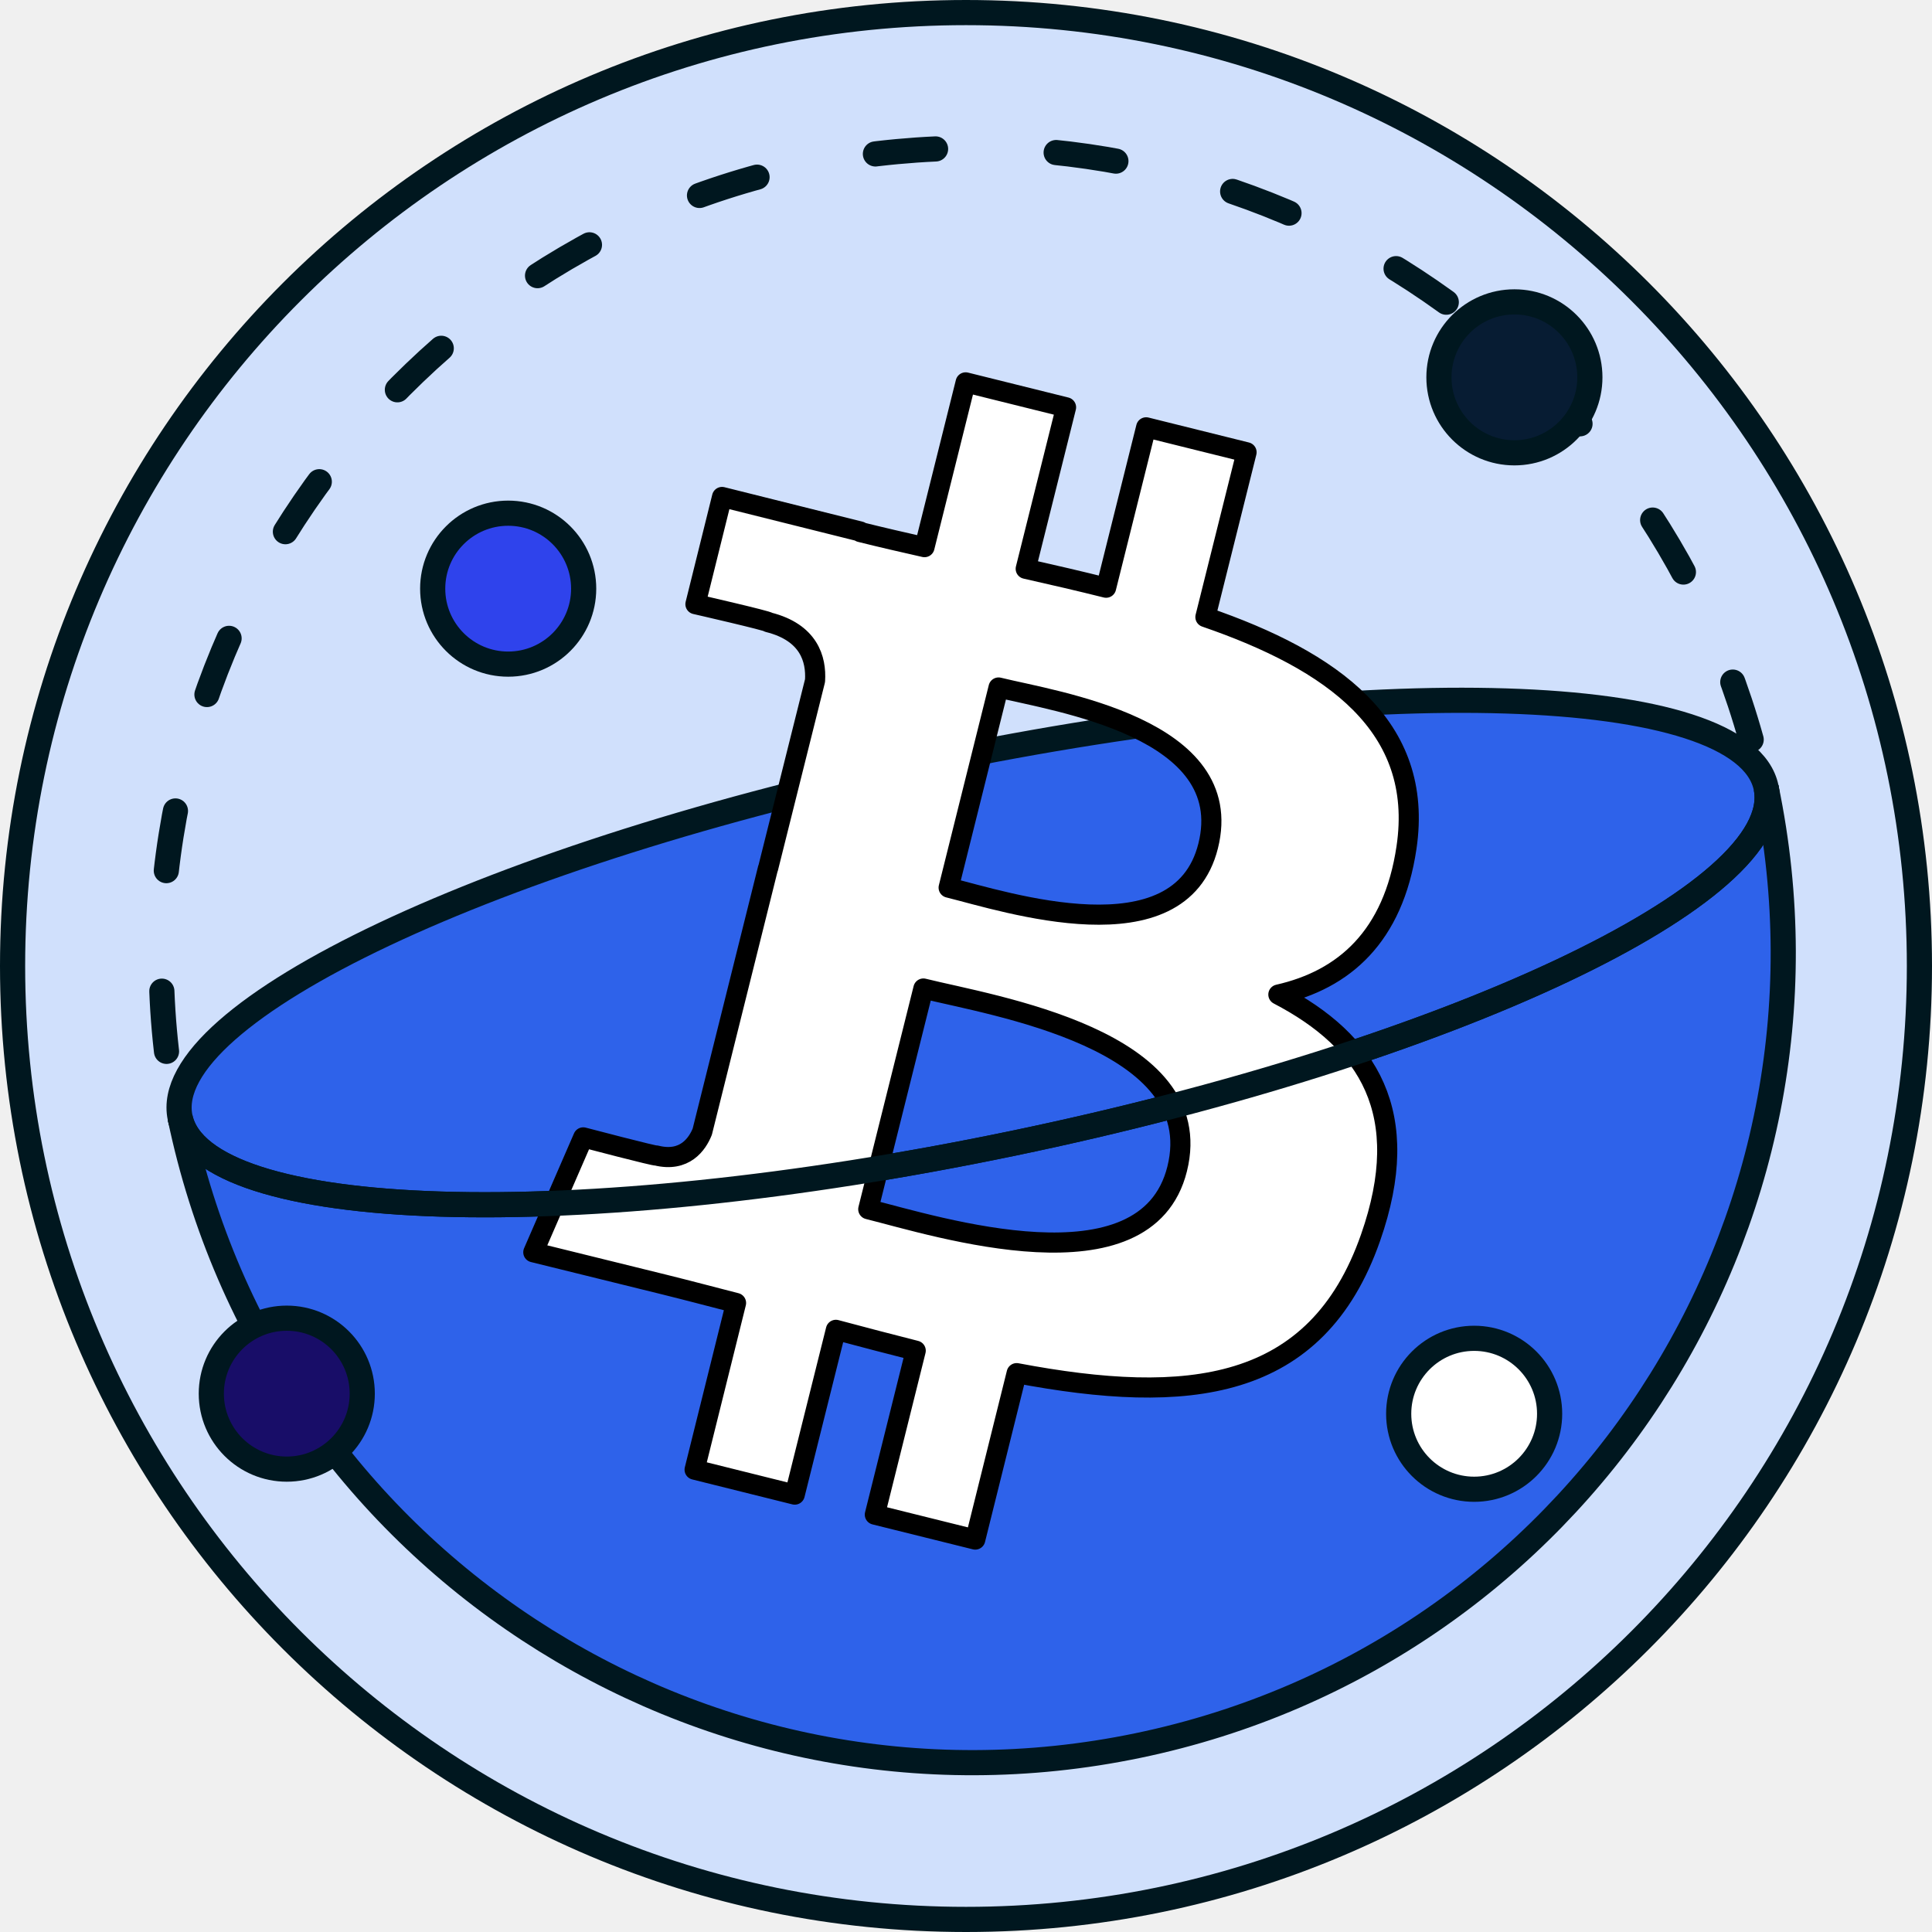
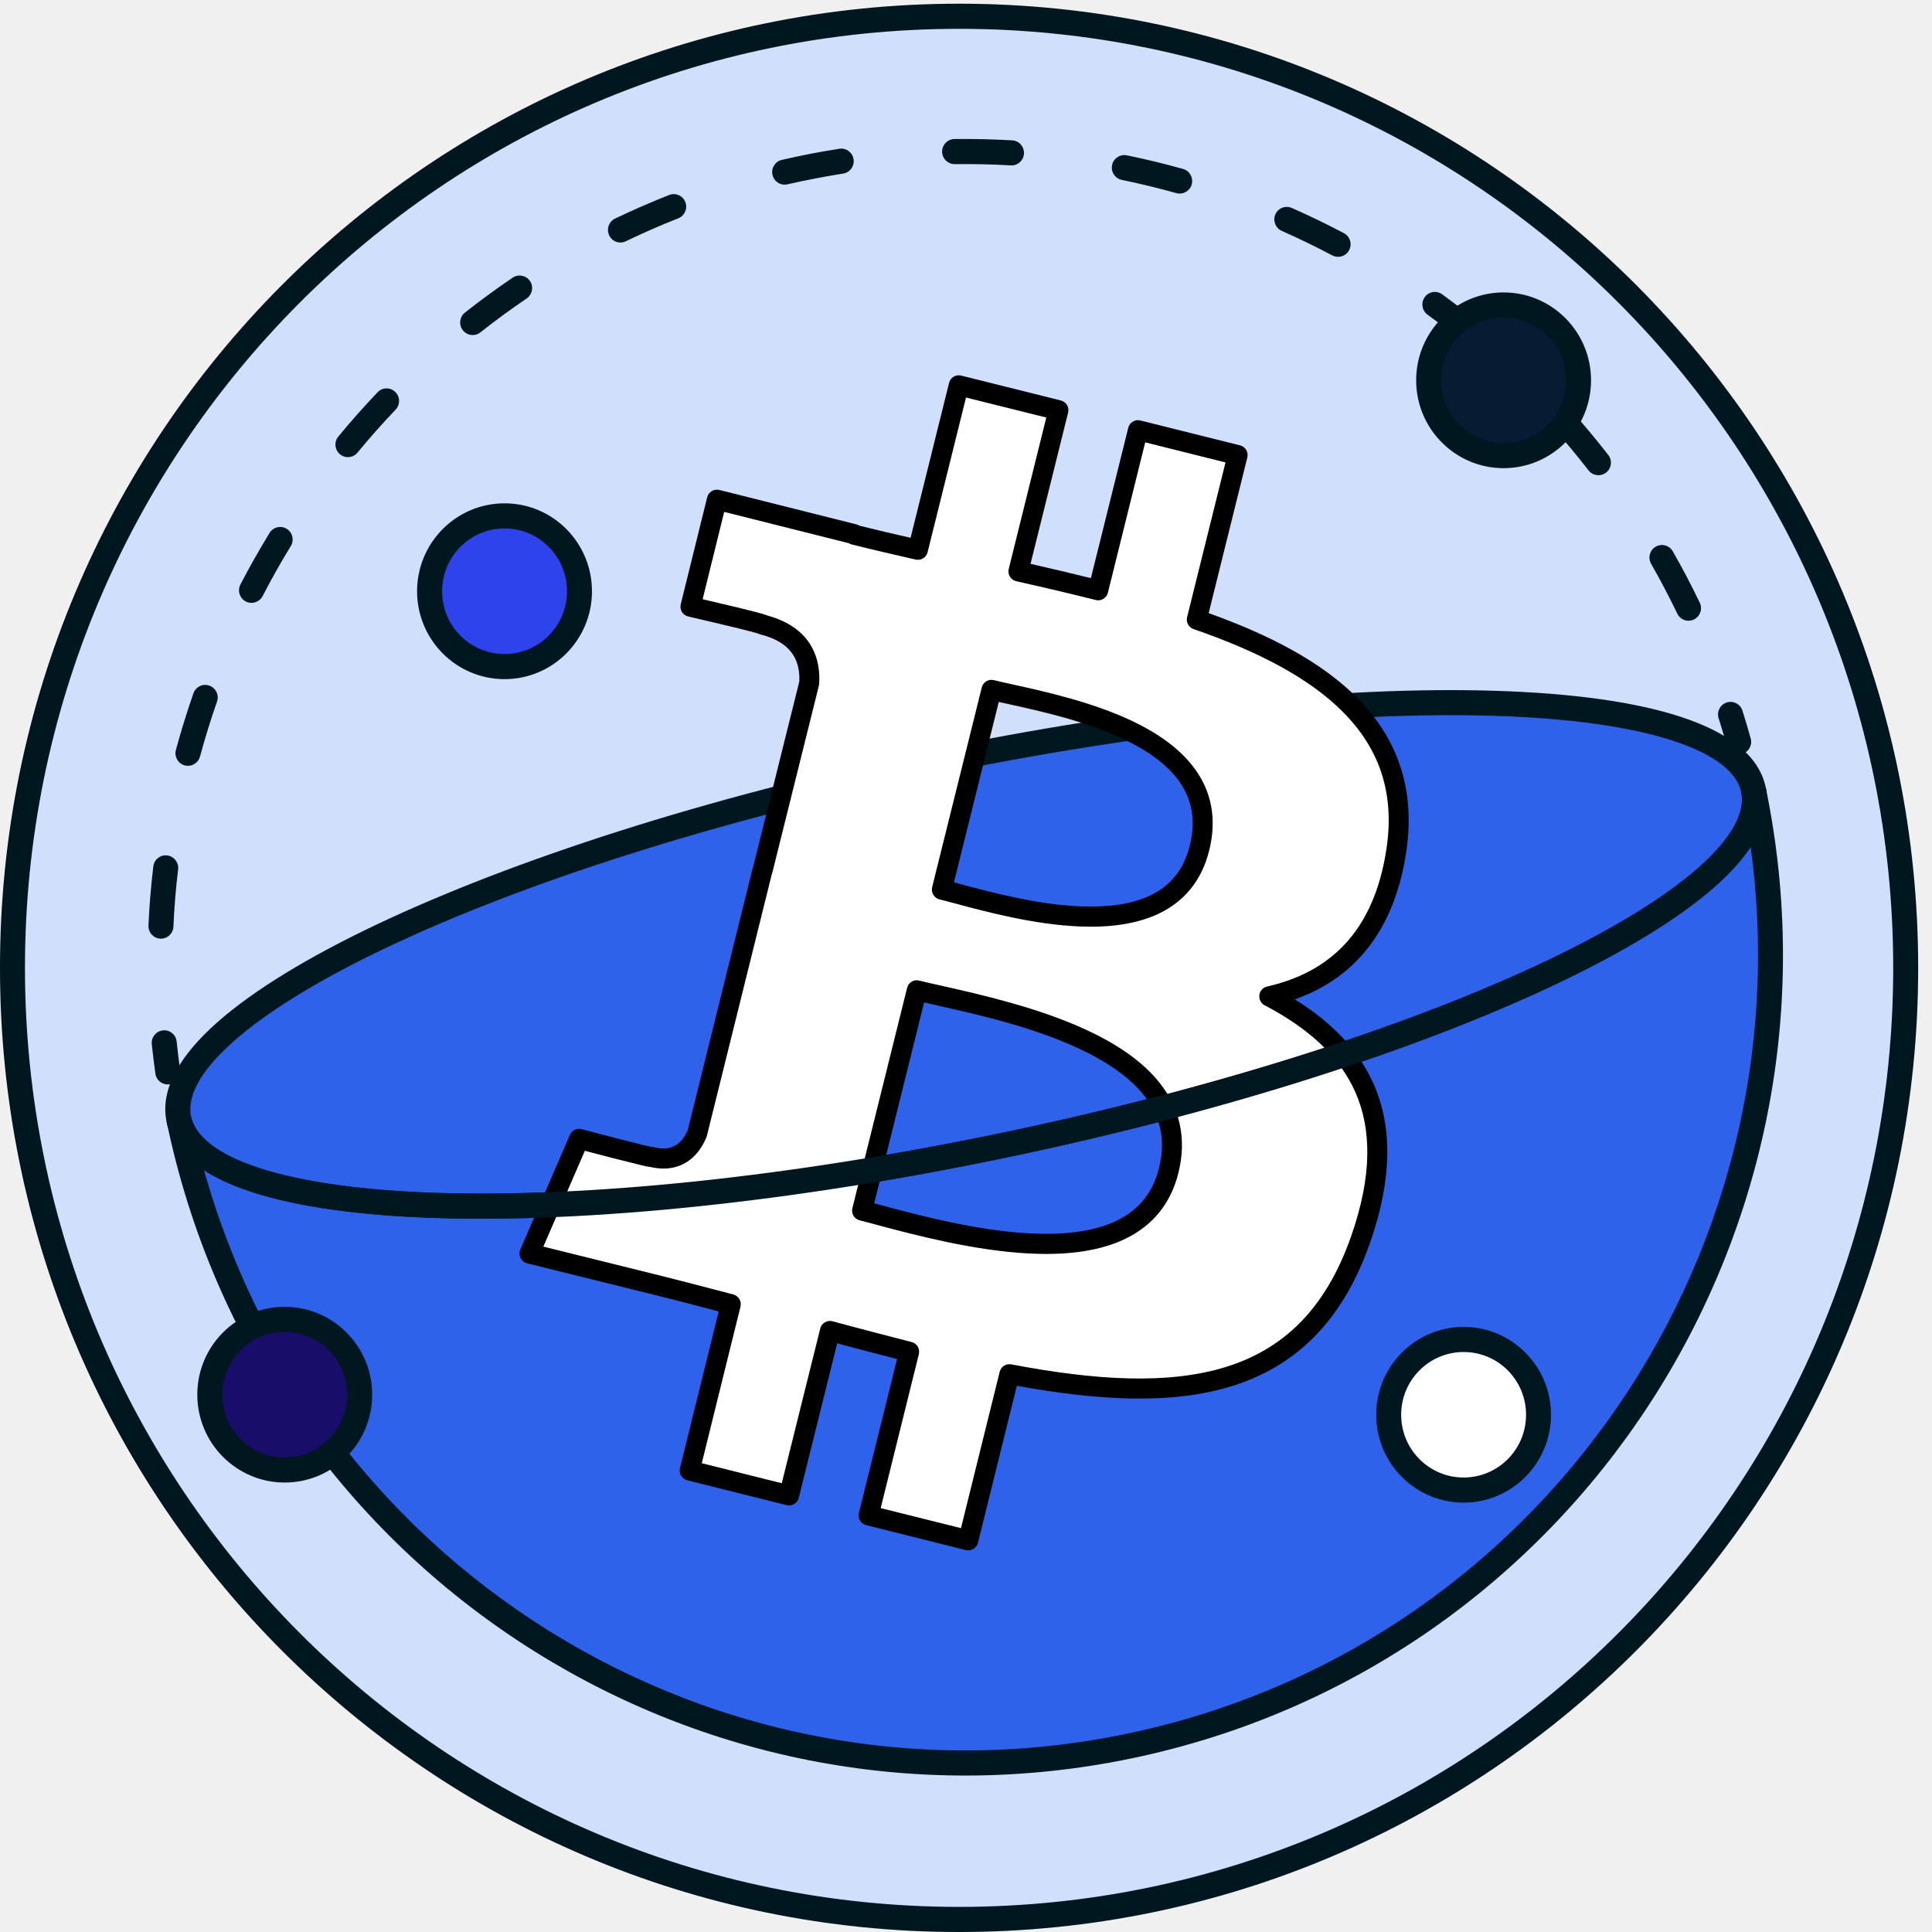
- <svg xmlns="http://www.w3.org/2000/svg" width="192" height="192" viewBox="0 0 192 192" fill="none">
-   <circle cx="96" cy="96" r="94.75" fill="#D0E0FC" stroke="#00171F" stroke-width="2.5" />
-   <path d="M174.03 73.5C162.899 33.601 122.819 8.242 81.392 16.169C39.964 24.095 10.871 64.151 16.789 106.36" stroke="#00171F" stroke-width="2.5" stroke-linecap="round" stroke-linejoin="round" stroke-dasharray="6 12" />
-   <g filter="url(#filter0_b_14645_10003)">
-     <path d="M17.897 111.05C26.949 154.578 69.566 182.522 113.095 173.469C156.623 164.417 184.567 121.8 175.515 78.272" fill="#2E62EA" />
-     <path d="M17.897 111.05C26.949 154.578 69.566 182.522 113.095 173.469C156.623 164.417 184.567 121.8 175.515 78.272" stroke="#00171F" stroke-width="2.5" stroke-linejoin="round" />
+ <svg xmlns="http://www.w3.org/2000/svg" width="25" height="25" viewBox="0 0 25 25" fill="none">
+   <path d="M24.821 12.524C24.821 19.414 19.265 25 12.411 25C5.556 25 0 19.414 0 12.524C0 5.633 5.556 0.048 12.411 0.048C19.265 0.048 24.821 5.633 24.821 12.524Z" fill="#D0E0FC" />
+   <path fill-rule="evenodd" clip-rule="evenodd" d="M12.411 24.675C19.086 24.675 24.498 19.235 24.498 12.524C24.498 5.813 19.086 0.373 12.411 0.373C5.735 0.373 0.323 5.813 0.323 12.524C0.323 19.235 5.735 24.675 12.411 24.675ZM12.411 25C19.265 25 24.821 19.414 24.821 12.524C24.821 5.633 19.265 0.048 12.411 0.048C5.556 0.048 0 5.633 0 12.524C0 19.414 5.556 25 12.411 25Z" fill="#00171F" />
+   <path fill-rule="evenodd" clip-rule="evenodd" d="M10.553 2.309C10.431 2.332 10.31 2.358 10.19 2.385C10.103 2.405 10.016 2.351 9.996 2.263C9.976 2.176 10.03 2.089 10.117 2.069C10.241 2.04 10.366 2.014 10.492 1.989C10.615 1.966 10.738 1.944 10.861 1.925C10.949 1.911 11.032 1.972 11.045 2.061C11.059 2.149 10.999 2.232 10.911 2.246C10.791 2.265 10.672 2.286 10.553 2.309ZM12.191 1.964C12.19 1.874 12.261 1.8 12.351 1.799C12.601 1.796 12.851 1.802 13.098 1.816C13.187 1.821 13.255 1.898 13.25 1.988C13.245 2.077 13.169 2.146 13.079 2.14C12.839 2.126 12.598 2.121 12.355 2.124C12.266 2.125 12.192 2.053 12.191 1.964ZM8.868 2.614C8.901 2.698 8.86 2.792 8.777 2.825C8.546 2.916 8.32 3.015 8.098 3.122C8.018 3.161 7.921 3.127 7.883 3.046C7.844 2.965 7.878 2.868 7.958 2.829C8.187 2.719 8.421 2.617 8.659 2.523C8.742 2.49 8.835 2.531 8.868 2.614ZM14.39 2.137C14.408 2.049 14.493 1.992 14.581 2.01C14.826 2.06 15.069 2.119 15.308 2.186C15.394 2.21 15.444 2.299 15.421 2.386C15.397 2.472 15.307 2.523 15.222 2.499C14.989 2.434 14.754 2.377 14.517 2.328C14.429 2.31 14.373 2.225 14.39 2.137ZM6.858 3.637C6.908 3.711 6.888 3.812 6.814 3.863C6.609 4.002 6.41 4.148 6.216 4.301C6.146 4.356 6.044 4.344 5.989 4.273C5.934 4.203 5.946 4.101 6.016 4.045C6.216 3.887 6.422 3.737 6.634 3.593C6.708 3.543 6.808 3.563 6.858 3.637ZM16.503 2.774C16.539 2.692 16.635 2.655 16.716 2.691C16.945 2.792 17.17 2.901 17.39 3.017C17.469 3.059 17.5 3.157 17.458 3.236C17.417 3.316 17.319 3.346 17.24 3.305C17.026 3.192 16.808 3.086 16.587 2.988C16.505 2.952 16.468 2.857 16.503 2.774ZM5.114 5.071C5.179 5.133 5.181 5.236 5.119 5.301C4.948 5.48 4.784 5.665 4.626 5.857C4.569 5.926 4.467 5.935 4.399 5.878C4.33 5.82 4.321 5.718 4.378 5.649C4.54 5.452 4.71 5.261 4.886 5.076C4.947 5.011 5.05 5.009 5.114 5.071ZM18.436 3.845C18.488 3.772 18.589 3.756 18.661 3.808C18.863 3.955 19.061 4.109 19.252 4.269C19.321 4.327 19.33 4.429 19.273 4.498C19.216 4.567 19.114 4.576 19.045 4.519C18.859 4.363 18.668 4.214 18.472 4.072C18.4 4.019 18.384 3.918 18.436 3.845ZM3.71 6.843C3.786 6.89 3.81 6.99 3.763 7.066C3.634 7.277 3.512 7.493 3.398 7.714C3.356 7.793 3.259 7.824 3.18 7.783C3.1 7.741 3.07 7.643 3.111 7.563C3.229 7.336 3.355 7.114 3.488 6.896C3.535 6.819 3.634 6.796 3.71 6.843ZM20.102 5.299C20.168 5.239 20.27 5.244 20.33 5.311C20.497 5.497 20.657 5.689 20.811 5.887C20.866 5.957 20.854 6.059 20.783 6.115C20.713 6.17 20.611 6.157 20.556 6.087C20.407 5.895 20.252 5.709 20.09 5.529C20.03 5.462 20.035 5.359 20.102 5.299ZM2.709 8.872C2.793 8.901 2.838 8.994 2.808 9.079C2.726 9.313 2.653 9.55 2.588 9.79C2.564 9.876 2.476 9.927 2.39 9.904C2.303 9.88 2.253 9.791 2.276 9.704C2.343 9.457 2.419 9.212 2.503 8.971C2.533 8.886 2.625 8.842 2.709 8.872ZM21.425 7.074C21.503 7.029 21.601 7.056 21.646 7.134C21.769 7.35 21.886 7.572 21.995 7.799C22.034 7.88 22 7.977 21.919 8.016C21.839 8.055 21.742 8.021 21.704 7.94C21.598 7.72 21.485 7.505 21.365 7.295C21.321 7.217 21.348 7.118 21.425 7.074ZM2.163 11.069C2.252 11.08 2.315 11.161 2.305 11.249C2.275 11.495 2.255 11.742 2.244 11.991C2.24 12.081 2.164 12.15 2.075 12.146C1.986 12.142 1.917 12.066 1.921 11.976C1.932 11.719 1.954 11.464 1.984 11.211C1.994 11.122 2.075 11.058 2.163 11.069ZM22.344 9.09C22.429 9.063 22.52 9.11 22.547 9.195C22.585 9.315 22.62 9.435 22.654 9.556C22.678 9.643 22.628 9.732 22.542 9.756C22.456 9.78 22.367 9.73 22.343 9.643C22.31 9.526 22.275 9.409 22.239 9.294C22.212 9.208 22.259 9.117 22.344 9.09ZM2.109 13.333C2.197 13.323 2.277 13.388 2.286 13.478C2.299 13.601 2.313 13.724 2.331 13.848C2.343 13.936 2.281 14.018 2.193 14.031C2.105 14.043 2.023 13.982 2.011 13.893C1.993 13.765 1.977 13.638 1.964 13.511C1.955 13.422 2.02 13.342 2.109 13.333Z" fill="#00171F" />
+   <g filter="url(#filter0_b_14730_5403)">
+     <path d="M2.314 14.48C3.484 20.137 8.993 23.768 14.621 22.592C20.248 21.416 23.86 15.877 22.69 10.22" fill="#2E62EA" />
  </g>
-   <path d="M100.649 113.627C144.174 104.576 177.692 88.747 175.514 78.272C173.336 67.797 136.286 66.643 92.761 75.694C49.236 84.746 15.718 100.575 17.896 111.05C20.075 121.525 57.125 122.679 100.649 113.627Z" fill="#2E62EA" stroke="#00171F" stroke-width="2.5" stroke-linejoin="round" />
-   <path d="M139.775 84.234C141.574 72.138 132.387 65.653 119.792 61.322L123.881 44.947L113.903 42.468L109.923 58.406C107.306 57.752 104.607 57.126 101.935 56.526L105.943 40.479L95.965 38L91.876 54.374C89.695 53.884 87.568 53.393 85.496 52.876V52.821L71.756 49.388L69.112 60.041C69.112 60.041 76.5 61.73 76.364 61.839C80.398 62.847 81.134 65.517 80.998 67.642L76.336 86.278C76.305 86.346 76.309 86.332 76.309 86.332L69.793 112.46C69.303 113.686 68.049 115.538 65.213 114.83C65.322 114.966 57.962 113.032 57.962 113.032L53 124.448L66.031 127.662C68.457 128.262 70.802 128.888 73.147 129.488L69.03 146.053L78.981 148.532L83.07 132.158C85.796 132.893 88.441 133.575 91.003 134.228L86.941 150.521L96.919 153L101.035 136.462C118.047 139.677 130.833 138.37 136.203 123.004C140.538 110.634 135.985 103.496 127.043 98.838C133.559 97.366 138.466 93.089 139.775 84.234ZM116.984 116.165C113.903 128.534 93.048 121.859 86.287 120.17L91.766 98.238C98.527 99.927 120.201 103.251 116.984 116.165ZM120.064 84.071C117.256 95.323 99.891 89.602 94.275 88.212L99.236 68.323C104.879 69.713 123.009 72.328 120.064 84.071Z" fill="white" stroke="black" stroke-width="2" stroke-linejoin="round" />
-   <path d="M175.514 78.272C177.692 88.747 144.174 104.576 100.65 113.627C57.125 122.679 20.075 121.525 17.896 111.05" stroke="#00171F" stroke-width="2.5" stroke-linejoin="round" />
-   <path d="M146.5 148C150.642 148 154 144.642 154 140.5C154 136.358 150.642 133 146.5 133C142.358 133 139 136.358 139 140.5C139 144.642 142.358 148 146.5 148Z" fill="white" stroke="#00171F" stroke-width="2.5" stroke-miterlimit="10" />
-   <path d="M28.5 146C32.642 146 36 142.642 36 138.5C36 134.358 32.642 131 28.5 131C24.358 131 21 134.358 21 138.5C21 142.642 24.358 146 28.5 146Z" fill="#180D68" stroke="#00171F" stroke-width="2.5" stroke-miterlimit="10" />
-   <path d="M50.502 66C54.645 66 58.004 62.642 58.004 58.5C58.004 54.358 54.645 51 50.502 51C46.359 51 43 54.358 43 58.5C43 62.642 46.359 66 50.502 66Z" fill="#2F43EC" stroke="#00171F" stroke-width="2.5" stroke-miterlimit="10" />
-   <path d="M150.5 45C154.642 45 158 41.642 158 37.5C158 33.358 154.642 30 150.5 30C146.358 30 143 33.358 143 37.5C143 41.642 146.358 45 150.5 45Z" fill="#071C33" stroke="#00171F" stroke-width="2.5" stroke-miterlimit="10" />
+   <g filter="url(#filter1_b_14730_5403)">
+     <path fill-rule="evenodd" clip-rule="evenodd" d="M14.654 22.751C8.939 23.945 3.344 20.258 2.156 14.513L2.472 14.447C3.624 20.016 9.048 23.591 14.588 22.433C20.128 21.274 23.684 15.822 22.532 10.253L22.848 10.187C24.037 15.932 20.368 21.556 14.654 22.751Z" fill="#00171F" />
+   </g>
+   <path d="M13.012 14.815C18.639 13.639 22.972 11.581 22.69 10.22C22.409 8.859 17.619 8.709 11.992 9.885C6.365 11.061 2.032 13.118 2.314 14.48C2.595 15.841 7.385 15.991 13.012 14.815Z" fill="#2E62EA" />
+   <path fill-rule="evenodd" clip-rule="evenodd" d="M3.023 13.475C2.573 13.873 2.421 14.2 2.472 14.447C2.523 14.693 2.793 14.932 3.362 15.117C3.918 15.298 4.702 15.406 5.663 15.437C7.583 15.497 10.174 15.242 12.979 14.656C15.784 14.069 18.261 13.264 19.997 12.44C20.867 12.027 21.543 11.613 21.981 11.225C22.43 10.827 22.583 10.499 22.532 10.253C22.481 10.007 22.211 9.767 21.641 9.583C21.085 9.402 20.302 9.293 19.34 9.263C17.421 9.203 14.829 9.458 12.025 10.044C9.22 10.63 6.743 11.435 5.006 12.26C4.136 12.673 3.461 13.087 3.023 13.475ZM4.868 11.966C6.634 11.128 9.137 10.316 11.959 9.726C14.781 9.136 17.398 8.877 19.351 8.939C20.325 8.969 21.143 9.079 21.741 9.273C22.324 9.463 22.758 9.753 22.848 10.187C22.938 10.621 22.655 11.061 22.195 11.469C21.724 11.886 21.017 12.315 20.136 12.734C18.37 13.572 15.867 14.384 13.045 14.974C10.223 15.564 7.605 15.822 5.653 15.761C4.678 15.731 3.86 15.62 3.263 15.426C2.68 15.237 2.245 14.947 2.155 14.513C2.066 14.079 2.349 13.639 2.809 13.231C3.28 12.814 3.986 12.385 4.868 11.966Z" fill="#00171F" />
+   <path d="M18.07 10.995C18.302 9.423 17.115 8.58 15.486 8.017L16.015 5.889L14.725 5.567L14.211 7.638C13.872 7.553 13.523 7.472 13.178 7.394L13.696 5.309L12.406 4.986L11.878 7.114C11.596 7.051 11.321 6.987 11.053 6.92V6.912L9.277 6.466L8.935 7.851C8.935 7.851 9.89 8.07 9.872 8.084C10.394 8.215 10.489 8.562 10.471 8.839L9.869 11.26C9.865 11.269 9.865 11.268 9.865 11.268L9.023 14.663C8.959 14.822 8.797 15.063 8.431 14.971C8.445 14.989 7.493 14.737 7.493 14.737L6.852 16.221L8.536 16.639C8.85 16.717 9.153 16.798 9.456 16.876L8.924 19.029L10.21 19.351L10.739 17.223C11.092 17.319 11.434 17.407 11.765 17.492L11.24 19.609L12.53 19.932L13.062 17.782C15.261 18.2 16.914 18.03 17.608 16.033C18.169 14.426 17.58 13.498 16.424 12.893C17.266 12.701 17.901 12.146 18.07 10.995ZM15.123 15.145C14.725 16.752 12.029 15.885 11.155 15.665L11.864 12.815C12.738 13.034 15.539 13.466 15.123 15.145ZM15.522 10.974C15.159 12.436 12.914 11.692 12.188 11.512L12.829 8.927C13.559 9.108 15.902 9.448 15.522 10.974Z" fill="white" />
+   <path fill-rule="evenodd" clip-rule="evenodd" d="M12.281 4.955C12.298 4.885 12.368 4.843 12.437 4.86L13.727 5.182C13.761 5.191 13.789 5.212 13.807 5.241C13.825 5.271 13.83 5.306 13.821 5.34L13.335 7.296C13.597 7.356 13.859 7.417 14.116 7.481L14.6 5.535C14.617 5.466 14.687 5.423 14.756 5.441L16.046 5.763C16.079 5.771 16.108 5.793 16.126 5.822C16.143 5.852 16.149 5.887 16.14 5.921L15.64 7.934C16.415 8.211 17.098 8.56 17.568 9.036C18.066 9.541 18.32 10.185 18.198 11.014C18.11 11.61 17.9 12.063 17.594 12.392C17.36 12.644 17.074 12.819 16.755 12.932C17.218 13.219 17.578 13.576 17.778 14.035C18.017 14.582 18.017 15.252 17.73 16.076C17.371 17.109 16.755 17.684 15.937 17.937C15.16 18.178 14.213 18.124 13.158 17.932L12.655 19.963C12.638 20.032 12.568 20.075 12.498 20.058L11.208 19.735C11.175 19.727 11.146 19.706 11.129 19.676C11.111 19.647 11.106 19.611 11.114 19.578L11.608 17.586C11.356 17.521 11.097 17.454 10.833 17.383L10.336 19.382C10.319 19.452 10.248 19.494 10.179 19.477L8.893 19.155C8.824 19.137 8.781 19.067 8.799 18.997L9.3 16.97C9.231 16.952 9.163 16.934 9.095 16.916C8.901 16.865 8.706 16.814 8.505 16.765C8.505 16.765 8.505 16.765 8.505 16.765L6.821 16.347C6.784 16.338 6.753 16.313 6.736 16.278C6.719 16.244 6.718 16.204 6.733 16.169L7.375 14.685C7.4 14.627 7.464 14.595 7.526 14.612L7.526 14.612L7.527 14.612L7.567 14.622C7.593 14.629 7.63 14.639 7.674 14.65C7.763 14.674 7.881 14.705 7.999 14.735C8.117 14.765 8.234 14.795 8.32 14.816C8.364 14.826 8.398 14.834 8.421 14.839C8.425 14.84 8.429 14.84 8.432 14.841C8.442 14.841 8.452 14.842 8.462 14.845C8.611 14.882 8.703 14.85 8.765 14.806C8.829 14.759 8.872 14.688 8.9 14.622L9.739 11.237L9.739 11.236L9.74 11.236L9.74 11.236C9.741 11.229 9.744 11.222 9.746 11.216L10.343 8.819C10.349 8.701 10.33 8.58 10.265 8.477C10.199 8.372 10.076 8.269 9.841 8.21C9.829 8.207 9.818 8.203 9.808 8.197C9.806 8.197 9.803 8.196 9.8 8.195C9.778 8.188 9.744 8.179 9.701 8.168C9.615 8.145 9.498 8.117 9.38 8.089C9.262 8.06 9.143 8.033 9.054 8.012C9.01 8.001 8.973 7.993 8.947 7.987L8.906 7.977L8.906 7.977C8.872 7.97 8.843 7.948 8.824 7.919C8.806 7.889 8.801 7.853 8.809 7.819L9.151 6.435C9.159 6.401 9.18 6.373 9.21 6.355C9.239 6.337 9.274 6.332 9.308 6.34L11.084 6.786C11.098 6.79 11.111 6.795 11.123 6.803C11.338 6.857 11.558 6.908 11.783 6.959L12.281 4.955ZM9.092 7.754C9.099 7.755 9.106 7.757 9.113 7.759C9.202 7.779 9.321 7.807 9.44 7.836C9.558 7.864 9.677 7.893 9.765 7.916C9.809 7.927 9.847 7.938 9.874 7.946C9.887 7.95 9.9 7.954 9.912 7.958C9.914 7.959 9.918 7.961 9.923 7.963C10.198 8.037 10.378 8.17 10.483 8.337C10.589 8.506 10.61 8.692 10.6 8.847C10.6 8.855 10.598 8.862 10.597 8.87L9.994 11.292C9.992 11.299 9.99 11.305 9.987 11.312L9.148 14.694C9.147 14.7 9.145 14.706 9.143 14.711C9.106 14.803 9.038 14.928 8.916 15.017C8.792 15.107 8.626 15.149 8.417 15.101C8.411 15.101 8.407 15.1 8.405 15.1L8.405 15.1C8.394 15.098 8.381 15.096 8.368 15.093C8.341 15.088 8.304 15.079 8.26 15.068C8.172 15.047 8.053 15.017 7.935 14.987C7.817 14.956 7.698 14.925 7.609 14.902C7.594 14.898 7.58 14.895 7.568 14.891L7.031 16.131L8.567 16.512C8.769 16.562 8.967 16.614 9.162 16.665C9.272 16.694 9.38 16.722 9.488 16.75C9.557 16.768 9.599 16.838 9.582 16.907L9.081 18.934L10.116 19.193L10.614 17.191C10.622 17.157 10.644 17.128 10.674 17.111C10.704 17.093 10.739 17.088 10.773 17.097C11.124 17.193 11.466 17.281 11.797 17.366C11.866 17.384 11.907 17.454 11.89 17.523L11.396 19.515L12.435 19.774L12.936 17.751C12.953 17.684 13.018 17.642 13.086 17.655C14.181 17.863 15.118 17.919 15.861 17.689C16.593 17.462 17.151 16.954 17.486 15.99C17.759 15.207 17.746 14.609 17.541 14.139C17.336 13.668 16.927 13.303 16.364 13.008C16.316 12.983 16.289 12.93 16.296 12.876C16.303 12.822 16.343 12.778 16.395 12.766C16.797 12.675 17.141 12.499 17.405 12.215C17.669 11.931 17.86 11.53 17.942 10.976C18.052 10.232 17.828 9.669 17.384 9.219C16.934 8.763 16.252 8.419 15.444 8.14C15.381 8.118 15.345 8.051 15.361 7.986L15.858 5.984L14.819 5.724L14.336 7.67C14.328 7.703 14.306 7.732 14.277 7.75C14.248 7.767 14.213 7.773 14.179 7.764C13.842 7.68 13.494 7.598 13.15 7.521C13.116 7.513 13.086 7.492 13.068 7.462C13.05 7.432 13.044 7.396 13.053 7.362L13.539 5.403L12.5 5.144L12.003 7.146C11.986 7.214 11.918 7.256 11.849 7.241C11.567 7.177 11.291 7.113 11.021 7.045C11.007 7.042 10.994 7.036 10.983 7.029L9.371 6.624L9.092 7.754ZM8.44 14.842C8.44 14.842 8.44 14.842 8.44 14.842C8.441 14.843 8.441 14.843 8.44 14.842ZM12.704 8.896C12.721 8.826 12.791 8.784 12.86 8.801C12.928 8.818 13.013 8.836 13.11 8.858C13.513 8.947 14.127 9.082 14.647 9.328C14.971 9.482 15.273 9.685 15.469 9.96C15.669 10.24 15.751 10.587 15.647 11.005C15.547 11.409 15.312 11.667 15.006 11.817C14.706 11.963 14.345 12.002 13.986 11.989C13.39 11.967 12.761 11.799 12.364 11.692C12.285 11.671 12.215 11.652 12.156 11.638C12.123 11.63 12.095 11.608 12.077 11.579C12.059 11.549 12.054 11.514 12.062 11.48L12.704 8.896ZM12.924 9.083L12.344 11.418C12.375 11.426 12.407 11.434 12.44 11.444C12.84 11.55 13.432 11.708 13.995 11.729C14.334 11.741 14.648 11.703 14.893 11.583C15.133 11.466 15.315 11.269 15.396 10.942L15.396 10.942C15.482 10.597 15.414 10.329 15.259 10.111C15.1 9.887 14.842 9.708 14.537 9.563C14.047 9.331 13.474 9.205 13.069 9.115C13.018 9.104 12.969 9.093 12.924 9.083ZM11.738 12.783C11.755 12.713 11.825 12.671 11.895 12.689C11.979 12.71 12.084 12.733 12.204 12.76C12.686 12.869 13.412 13.033 14.03 13.314C14.418 13.491 14.778 13.719 15.014 14.023C15.255 14.333 15.363 14.716 15.249 15.176C15.139 15.62 14.866 15.898 14.51 16.054C14.161 16.207 13.736 16.242 13.311 16.22C12.597 16.182 11.839 15.981 11.362 15.854C11.272 15.829 11.192 15.808 11.124 15.791C11.09 15.783 11.062 15.761 11.044 15.732C11.027 15.702 11.021 15.667 11.03 15.633L11.738 12.783ZM11.958 12.971L11.312 15.571C11.351 15.582 11.392 15.593 11.436 15.604C11.916 15.732 12.64 15.924 13.324 15.96C13.732 15.981 14.111 15.945 14.406 15.816C14.696 15.689 14.909 15.472 14.998 15.113C15.092 14.734 15.005 14.433 14.81 14.183C14.611 13.927 14.294 13.72 13.924 13.551C13.333 13.282 12.645 13.127 12.162 13.018C12.089 13.001 12.02 12.986 11.958 12.971Z" fill="black" />
+   <path fill-rule="evenodd" clip-rule="evenodd" d="M5.663 15.436C7.583 15.496 10.174 15.242 12.979 14.656C15.784 14.069 18.261 13.264 19.998 12.44C20.867 12.027 21.543 11.613 21.981 11.225C22.43 10.827 22.583 10.499 22.532 10.253L22.848 10.187C22.938 10.621 22.655 11.061 22.195 11.469C21.724 11.886 21.017 12.315 20.136 12.733C18.37 13.572 15.867 14.384 13.045 14.974C10.223 15.564 7.605 15.822 5.653 15.761C4.679 15.731 3.86 15.62 3.263 15.426C2.68 15.237 2.245 14.947 2.156 14.513L2.472 14.447C2.523 14.693 2.793 14.932 3.362 15.117C3.918 15.297 4.702 15.406 5.663 15.436Z" fill="#00171F" />
+   <path d="M18.939 19.282C19.475 19.282 19.909 18.846 19.909 18.307C19.909 17.769 19.475 17.332 18.939 17.332C18.404 17.332 17.97 17.769 17.97 18.307C17.97 18.846 18.404 19.282 18.939 19.282Z" fill="white" />
+   <path fill-rule="evenodd" clip-rule="evenodd" d="M18.939 17.495C18.493 17.495 18.131 17.858 18.131 18.307C18.131 18.756 18.493 19.119 18.939 19.119C19.386 19.119 19.747 18.756 19.747 18.307C19.747 17.858 19.386 17.495 18.939 17.495ZM17.808 18.307C17.808 17.679 18.315 17.17 18.939 17.17C19.564 17.17 20.07 17.679 20.07 18.307C20.07 18.935 19.564 19.444 18.939 19.444C18.315 19.444 17.808 18.935 17.808 18.307Z" fill="#00171F" />
+   <path d="M3.684 19.022C4.22 19.022 4.654 18.585 4.654 18.047C4.654 17.509 4.22 17.073 3.684 17.073C3.149 17.073 2.715 17.509 2.715 18.047C2.715 18.585 3.149 19.022 3.684 19.022Z" fill="#180D68" />
+   <path fill-rule="evenodd" clip-rule="evenodd" d="M3.684 17.235C3.238 17.235 2.876 17.599 2.876 18.047C2.876 18.496 3.238 18.86 3.684 18.86C4.131 18.86 4.492 18.496 4.492 18.047C4.492 17.599 4.131 17.235 3.684 17.235ZM2.553 18.047C2.553 17.419 3.06 16.91 3.684 16.91C4.309 16.91 4.816 17.419 4.816 18.047C4.816 18.675 4.309 19.184 3.684 19.184C3.06 19.184 2.553 18.675 2.553 18.047Z" fill="#00171F" />
+   <path d="M6.529 8.625C7.064 8.625 7.499 8.189 7.499 7.65C7.499 7.112 7.064 6.676 6.529 6.676C5.993 6.676 5.559 7.112 5.559 7.65C5.559 8.189 5.993 8.625 6.529 8.625Z" fill="#2F43EC" />
+   <path fill-rule="evenodd" clip-rule="evenodd" d="M6.529 6.838C6.082 6.838 5.721 7.202 5.721 7.651C5.721 8.099 6.082 8.463 6.529 8.463C6.975 8.463 7.337 8.099 7.337 7.651C7.337 7.202 6.975 6.838 6.529 6.838ZM5.397 7.651C5.397 7.022 5.904 6.513 6.529 6.513C7.154 6.513 7.66 7.022 7.66 7.651C7.66 8.279 7.154 8.788 6.529 8.788C5.904 8.788 5.397 8.279 5.397 7.651Z" fill="#00171F" />
+   <path d="M19.456 5.896C19.992 5.896 20.426 5.46 20.426 4.921C20.426 4.383 19.992 3.947 19.456 3.947C18.921 3.947 18.487 4.383 18.487 4.921C18.487 5.46 18.921 5.896 19.456 5.896Z" fill="#071C33" />
+   <path fill-rule="evenodd" clip-rule="evenodd" d="M19.456 4.109C19.01 4.109 18.648 4.473 18.648 4.921C18.648 5.37 19.01 5.734 19.456 5.734C19.903 5.734 20.264 5.37 20.264 4.921C20.264 4.473 19.903 4.109 19.456 4.109ZM18.325 4.921C18.325 4.293 18.832 3.784 19.456 3.784C20.081 3.784 20.588 4.293 20.588 4.921C20.588 5.549 20.081 6.058 19.456 6.058C18.832 6.058 18.325 5.549 18.325 4.921Z" fill="#00171F" />
  <defs>
-     <filter id="filter0_b_14645_10003" x="-3.327" y="58.017" width="201.794" height="138.405" filterUnits="userSpaceOnUse" color-interpolation-filters="sRGB">
+     <filter id="filter0_b_14730_5403" x="-17.686" y="-9.78" width="60.597" height="52.593" filterUnits="userSpaceOnUse" color-interpolation-filters="sRGB">
      <feFlood flood-opacity="0" result="BackgroundImageFix" />
      <feGaussianBlur in="BackgroundImageFix" stdDeviation="10" />
-       <feComposite in2="SourceAlpha" operator="in" result="effect1_backgroundBlur_14645_10003" />
-       <feBlend mode="normal" in="SourceGraphic" in2="effect1_backgroundBlur_14645_10003" result="shape" />
+       <feComposite in2="SourceAlpha" operator="in" result="effect1_backgroundBlur_14730_5403" />
+       <feBlend mode="normal" in="SourceGraphic" in2="effect1_backgroundBlur_14730_5403" result="shape" />
+     </filter>
+     <filter id="filter1_b_14730_5403" x="-17.845" y="-9.813" width="60.916" height="52.789" filterUnits="userSpaceOnUse" color-interpolation-filters="sRGB">
+       <feFlood flood-opacity="0" result="BackgroundImageFix" />
+       <feGaussianBlur in="BackgroundImageFix" stdDeviation="10" />
+       <feComposite in2="SourceAlpha" operator="in" result="effect1_backgroundBlur_14730_5403" />
+       <feBlend mode="normal" in="SourceGraphic" in2="effect1_backgroundBlur_14730_5403" result="shape" />
    </filter>
  </defs>
</svg>
